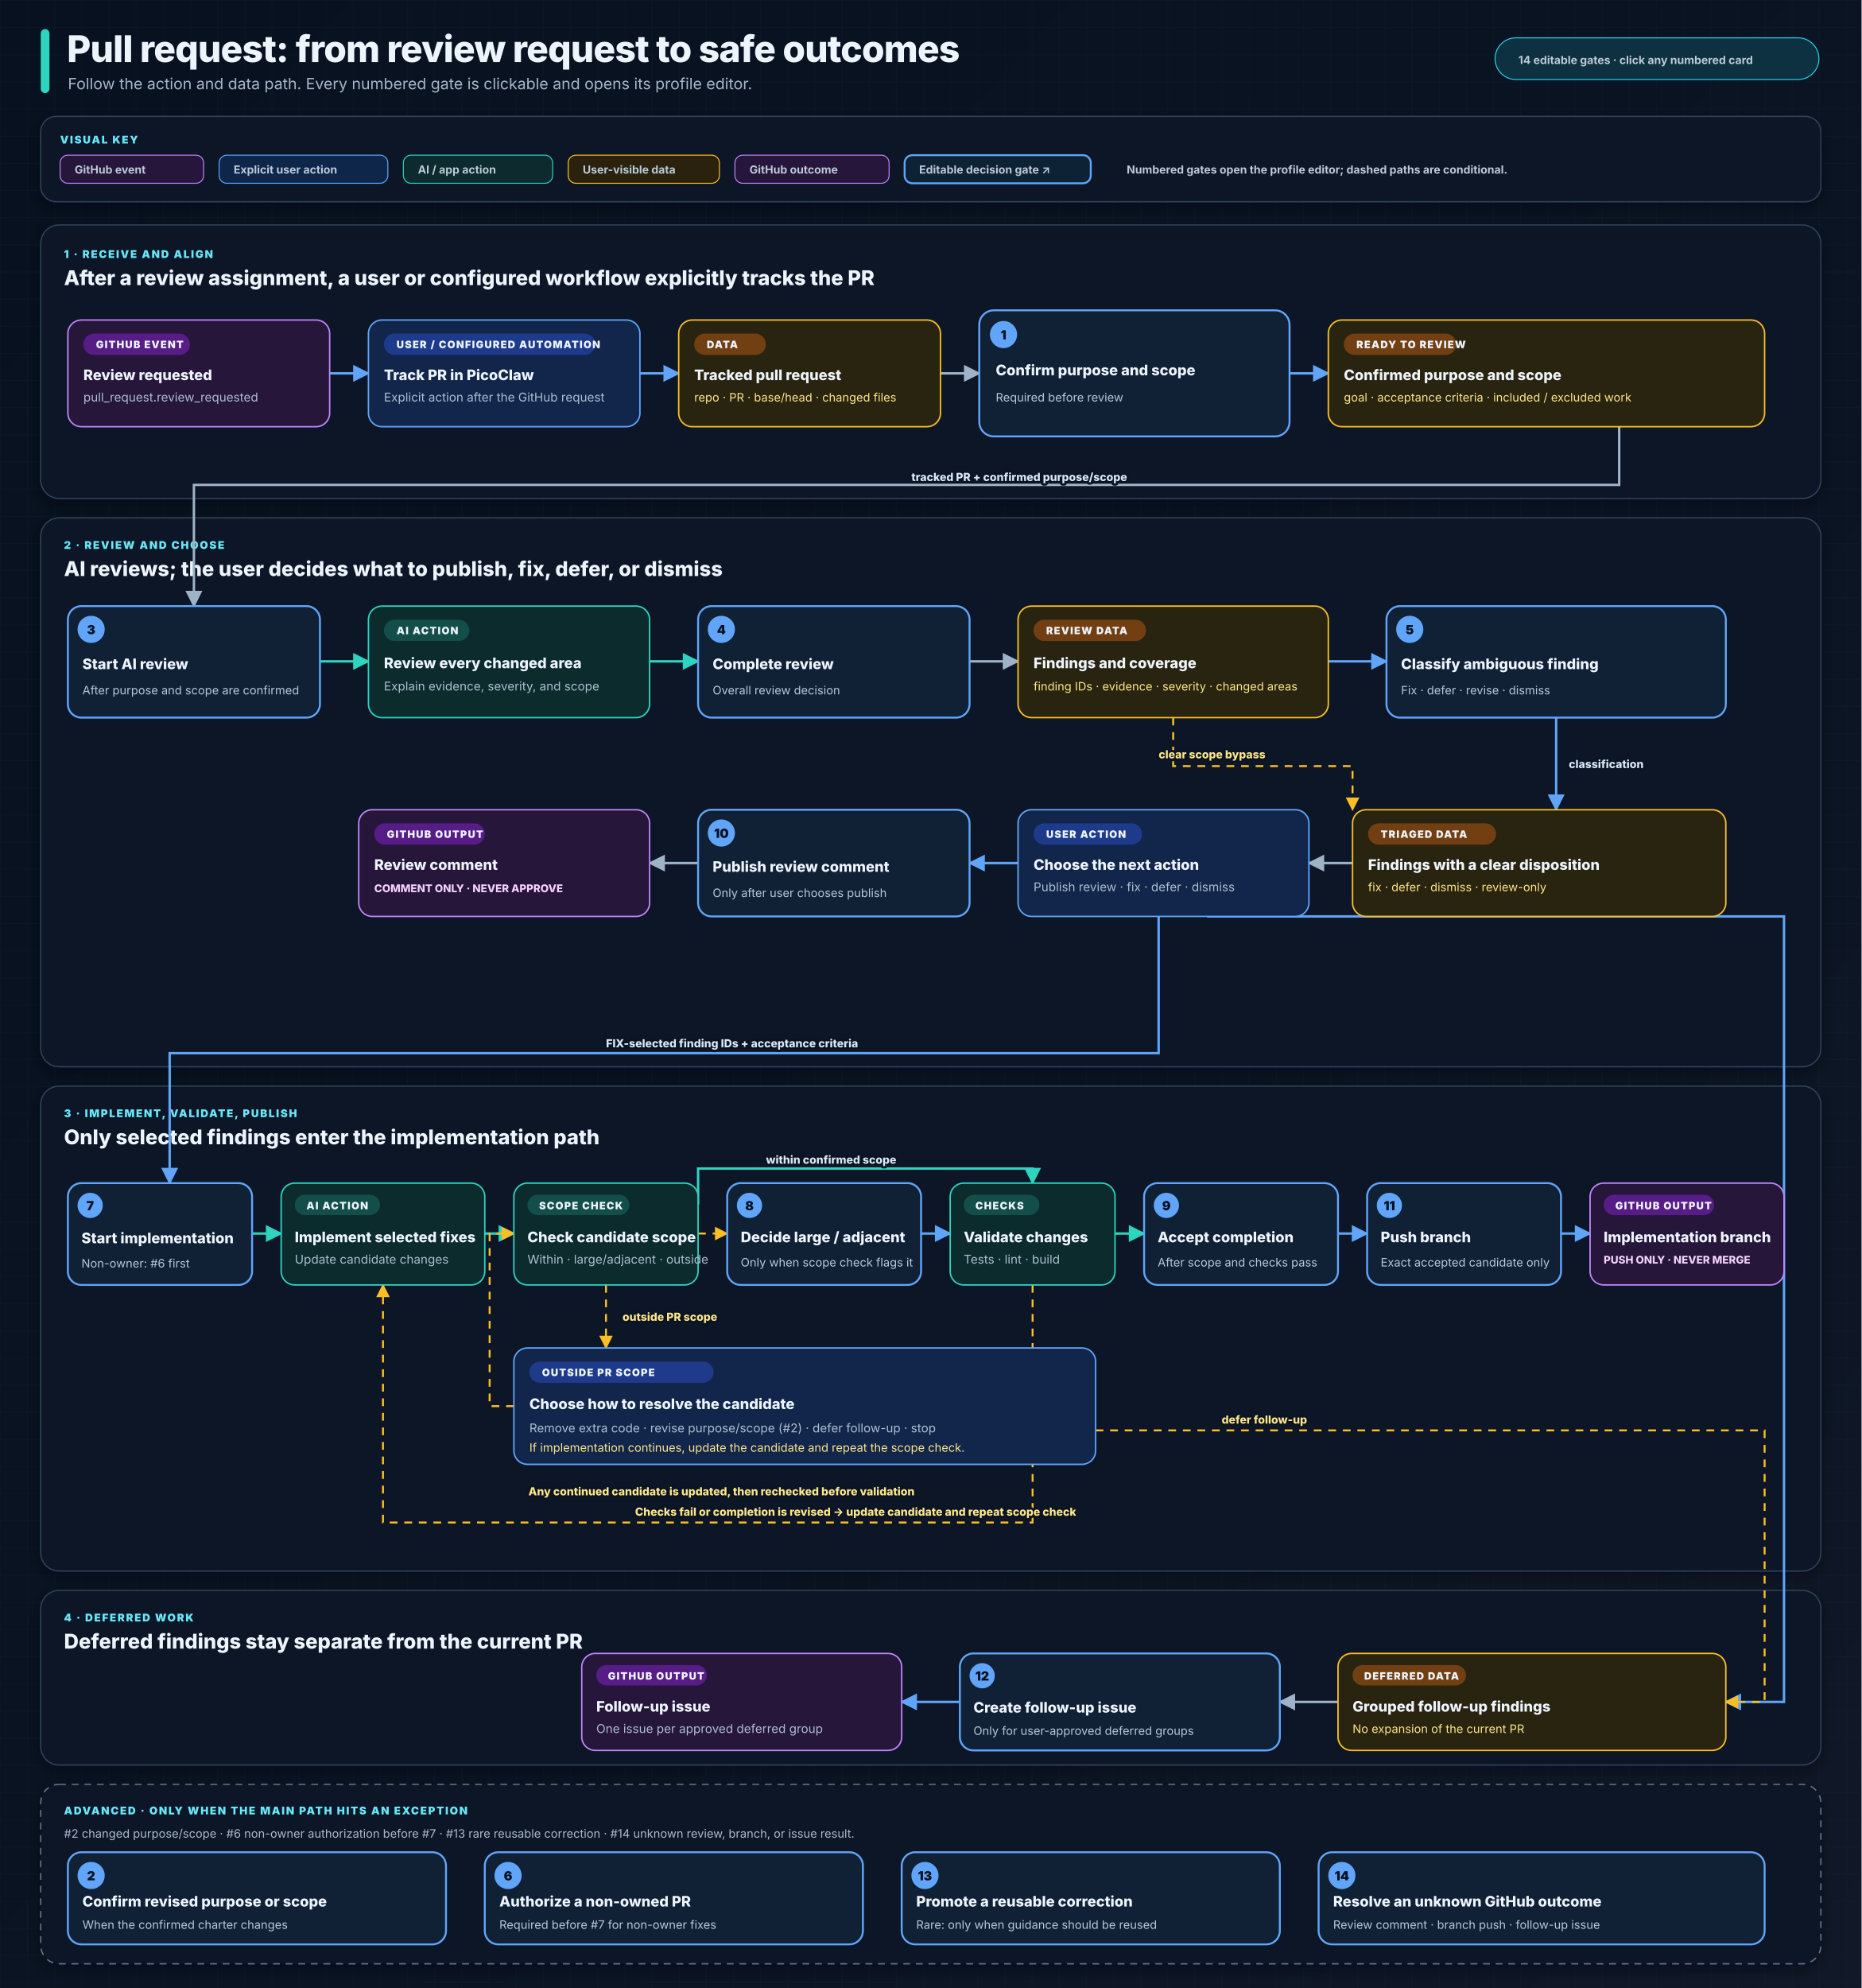
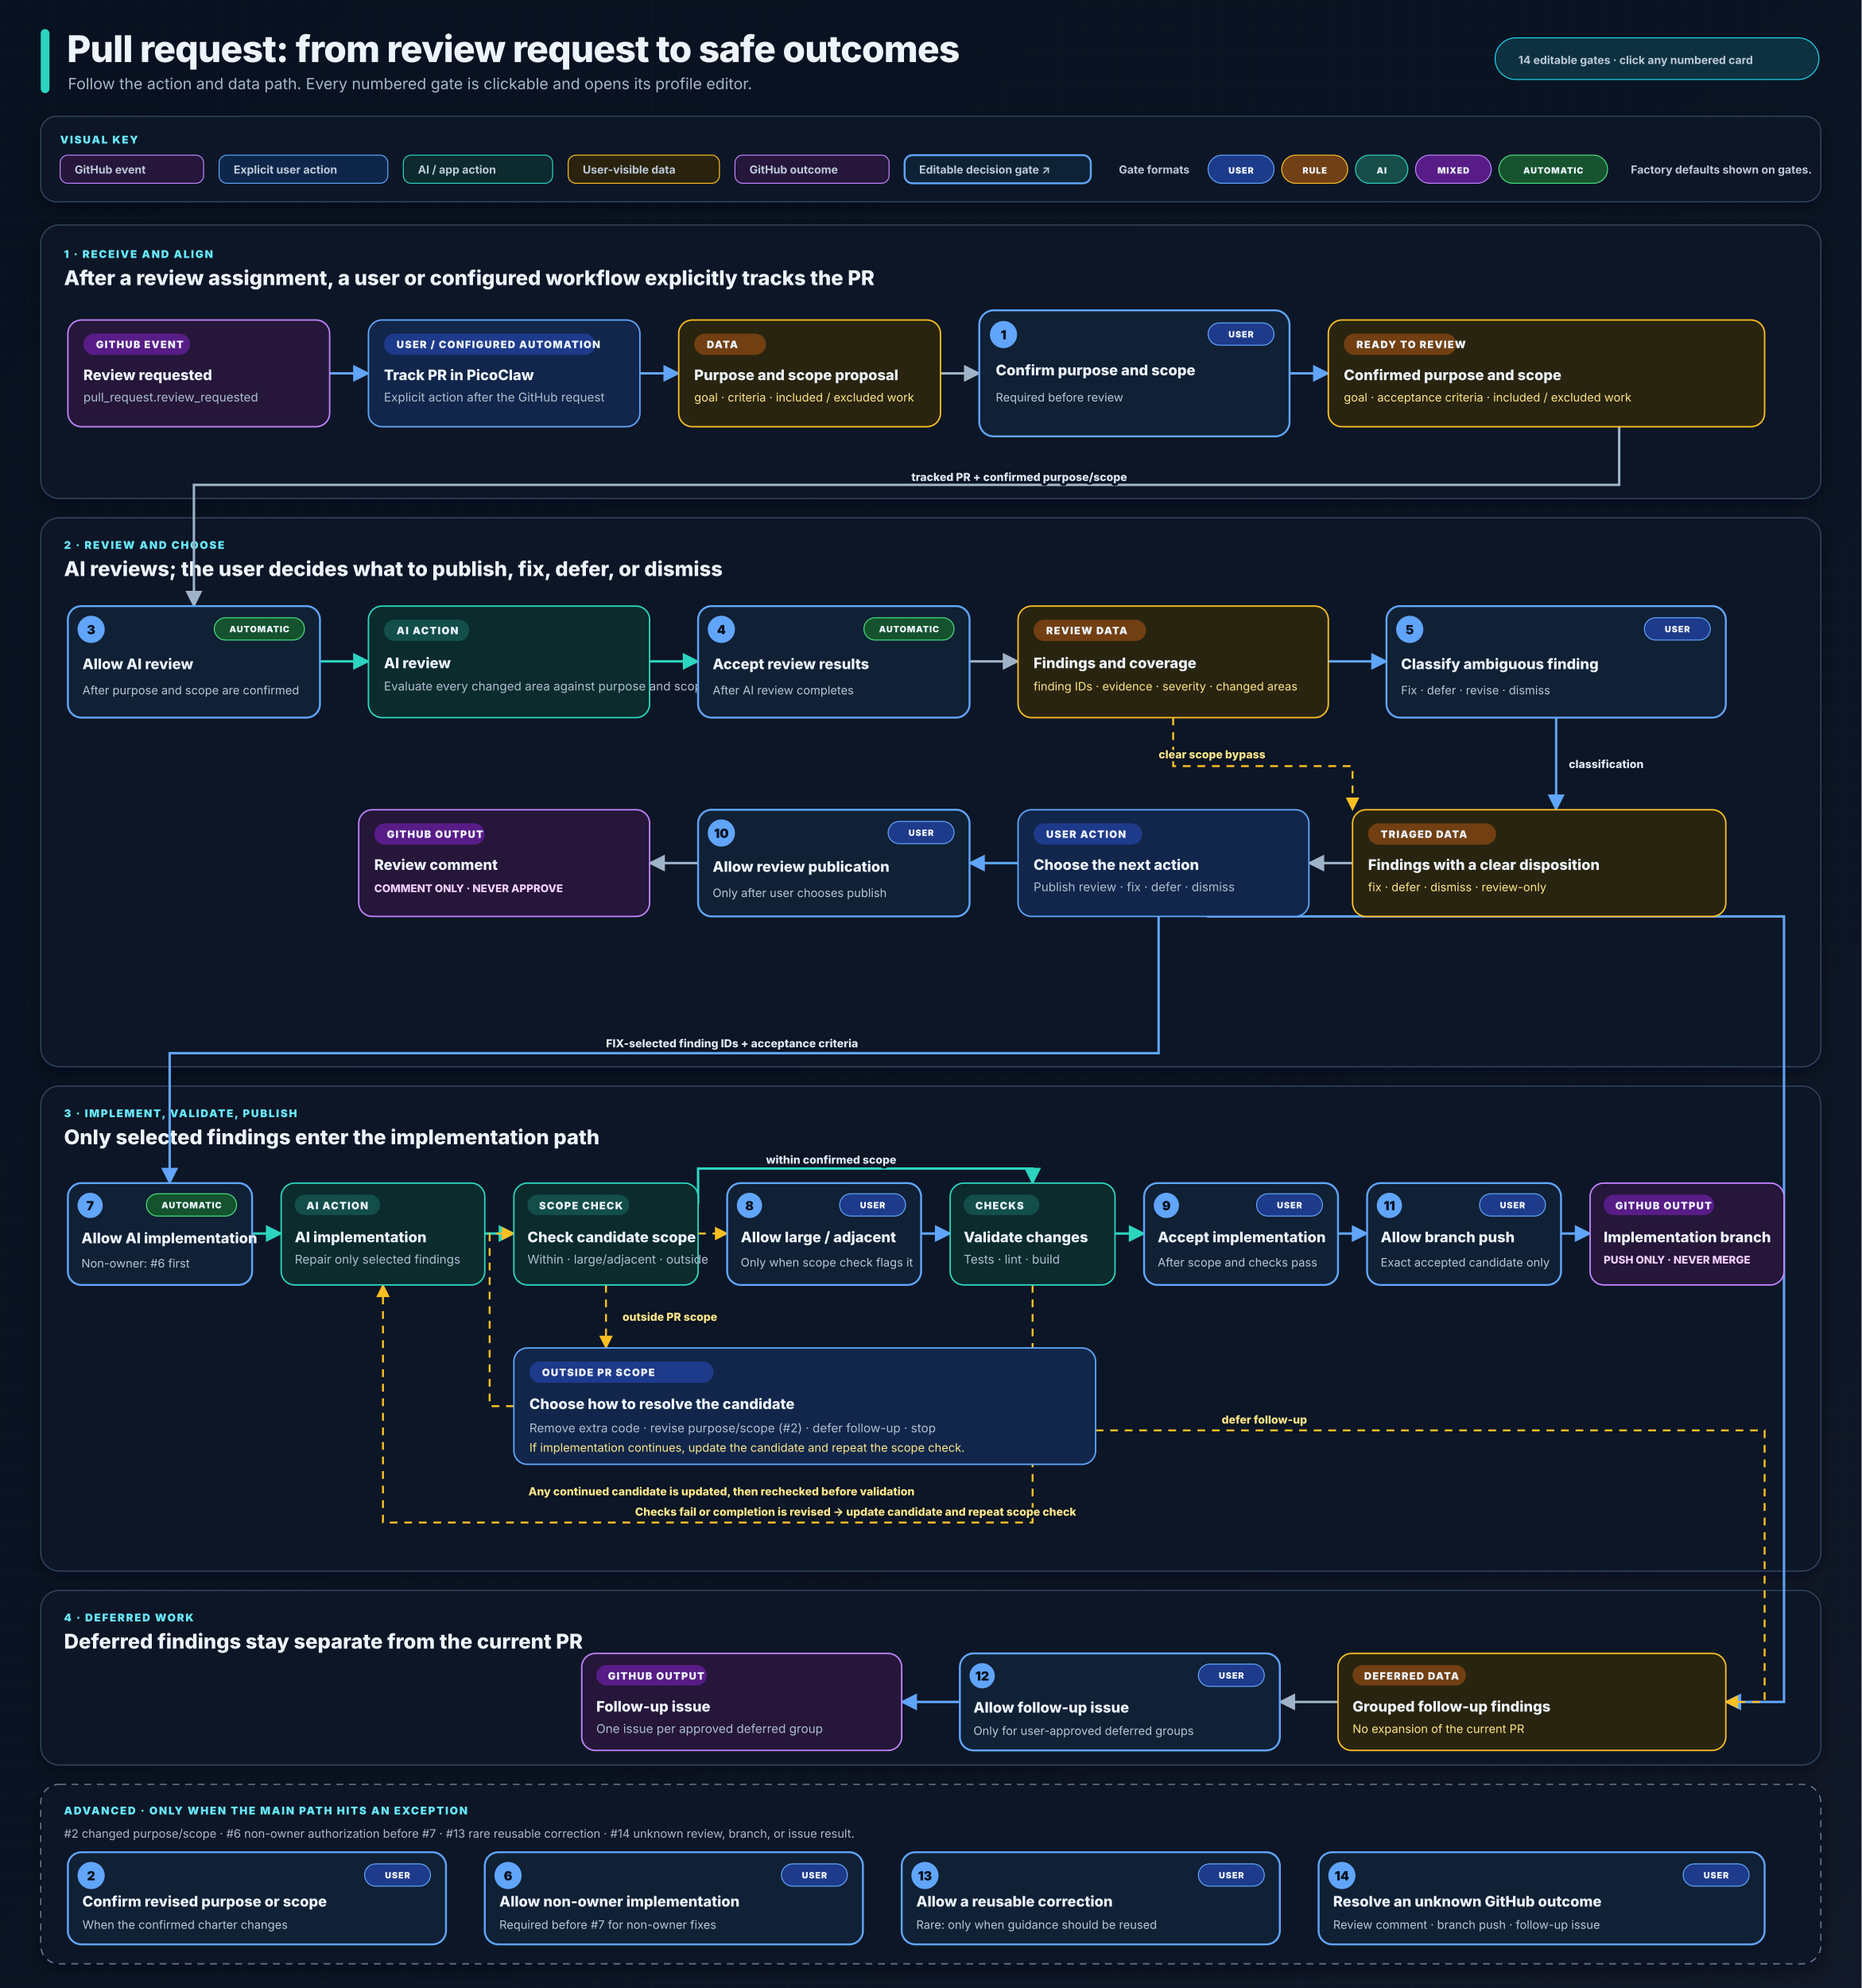
- <svg xmlns="http://www.w3.org/2000/svg" width="1920" height="2050" viewBox="0 0 1920 2050" role="img" aria-labelledby="title desc" data-gate-map-version="4" data-profile="default">
+ <svg xmlns="http://www.w3.org/2000/svg" width="1920" height="2050" viewBox="0 0 1920 2050" role="img" aria-labelledby="title desc" data-gate-map-version="5" data-profile="default">
  <defs>
    <linearGradient id="bg" x1="0" y1="0" x2="1" y2="1">
      <stop offset="0" stop-color="#07111f" />
      <stop offset="0.58" stop-color="#0a1423" />
      <stop offset="1" stop-color="#111827" />
    </linearGradient>
    <pattern id="grid" width="28" height="28" patternUnits="userSpaceOnUse">
      <path d="M28 0H0V28" fill="none" stroke="#334155" stroke-width="0.7" opacity="0.18" />
    </pattern>
    <filter id="shadow" x="-15%" y="-20%" width="130%" height="150%">
      <feDropShadow dx="0" dy="5" stdDeviation="7" flood-color="#020617" flood-opacity="0.45" />
    </filter>
    <filter id="focusGlow" x="-20%" y="-25%" width="140%" height="160%">
      <feDropShadow dx="0" dy="0" stdDeviation="7" flood-color="#22d3ee" flood-opacity="0.8" />
    </filter>
    <marker id="arrow" viewBox="0 0 10 10" refX="9" refY="5" markerWidth="7" markerHeight="7" orient="auto-start-reverse">
      <path d="M0 0L10 5L0 10Z" fill="#9fb3c8" />
    </marker>
    <marker id="arrowAgent" viewBox="0 0 10 10" refX="9" refY="5" markerWidth="7" markerHeight="7" orient="auto-start-reverse">
      <path d="M0 0L10 5L0 10Z" fill="#2dd4bf" />
    </marker>
    <marker id="arrowChoice" viewBox="0 0 10 10" refX="9" refY="5" markerWidth="7" markerHeight="7" orient="auto-start-reverse">
      <path d="M0 0L10 5L0 10Z" fill="#60a5fa" />
    </marker>
    <marker id="arrowConditional" viewBox="0 0 10 10" refX="9" refY="5" markerWidth="7" markerHeight="7" orient="auto-start-reverse">
      <path d="M0 0L10 5L0 10Z" fill="#fbbf24" />
    </marker>
    <style>
      text { font-family: Inter, ui-sans-serif, system-ui, -apple-system, BlinkMacSystemFont, "Segoe UI", sans-serif; fill: #edf4fc; }
      .page-title { font-size: 38px; font-weight: 800; letter-spacing: -0.7px; }
      .subtitle { font-size: 16px; fill: #a5b6ca; }
      .panel { fill: #0c1728; stroke: #30435a; stroke-width: 1.25; }
      .panel-kicker { font-size: 11px; font-weight: 900; letter-spacing: 1.4px; fill: #67e8f9; }
      .panel-title { font-size: 21px; font-weight: 800; }
      .panel-note { font-size: 12.5px; fill: #93a6bd; }
      .card { stroke-width: 1.5; }
      .event-card { fill: #25163a; stroke: #c084fc; }
      .user-card { fill: #11264a; stroke: #60a5fa; }
      .agent-card { fill: #0b2b2d; stroke: #2dd4bf; }
      .data-card { fill: #29240f; stroke: #fbbf24; }
      .output-card { fill: #25163a; stroke: #c084fc; }
      .card-kicker { font-size: 10.5px; font-weight: 900; letter-spacing: 1px; }
      .card-title { font-size: 15px; font-weight: 800; }
      .card-copy { font-size: 12.5px; fill: #adbed0; }
      .data-copy { font-size: 12px; fill: #fde68a; }
      .route { fill: none; stroke: #9fb3c8; stroke-width: 2.5; marker-end: url(#arrow); pointer-events: none; }
      .route-agent { fill: none; stroke: #2dd4bf; stroke-width: 2.5; marker-end: url(#arrowAgent); pointer-events: none; }
      .route-choice { fill: none; stroke: #60a5fa; stroke-width: 2.5; marker-end: url(#arrowChoice); pointer-events: none; }
      .route-conditional { fill: none; stroke: #fbbf24; stroke-width: 2; stroke-dasharray: 8 7; marker-end: url(#arrowConditional); pointer-events: none; }
      .payload { font-size: 11.5px; font-weight: 800; fill: #dbe8f5; paint-order: stroke; stroke: #0a1423; stroke-width: 5px; stroke-linejoin: round; }
      .payload-warn { fill: #fde68a; }
      .gate-card { fill: #102035; stroke: #60a5fa; stroke-width: 2; transition: fill 120ms ease, stroke 120ms ease, filter 120ms ease; }
      .gate-link { cursor: pointer; outline: none; }
      .gate-link:hover .gate-card,
      .gate-link:focus .gate-card,
      .gate-link:focus-visible .gate-card { fill: #15304a; stroke: #22d3ee; stroke-width: 3.2; filter: url(#focusGlow); }
      .gate-link:hover .edit-pill,
      .gate-link:focus .edit-pill,
      .gate-link:focus-visible .edit-pill { fill: #0e7490; }
      .gate-number { font-size: 13px; font-weight: 900; fill: #07111f; text-anchor: middle; }
      .gate-id { font-family: "SFMono-Regular", Consolas, "Liberation Mono", monospace; font-size: 12.5px; font-weight: 800; }
      .gate-id-compact { font-size: 11px; }
      .gate-copy { font-size: 12px; fill: #b8c7d8; }
      .pill { font-size: 9.5px; font-weight: 900; letter-spacing: 0.7px; }
+       .format-badge { stroke-width: 1; }
+       .format-user { fill: #1e3a8a; stroke: #60a5fa; }
+       .format-rule { fill: #713f12; stroke: #fbbf24; }
+       .format-ai { fill: #134e4a; stroke: #2dd4bf; }
+       .format-mixed { fill: #581c87; stroke: #c084fc; }
+       .format-automatic { fill: #14532d; stroke: #4ade80; }
+       .format-text { font-size: 9px; font-weight: 900; letter-spacing: 0.65px; text-anchor: middle; }
      .legend-label { font-size: 11.5px; font-weight: 750; fill: #bdcad9; }
      .advanced-panel { fill: #101827; stroke: #64748b; stroke-width: 1.3; stroke-dasharray: 7 6; }
      .advanced-note { font-size: 12px; fill: #aab9ca; }
      .safety { font-size: 11px; font-weight: 800; fill: #f5d0fe; }
    </style>
  </defs>
  <rect width="1920" height="2050" fill="url(#bg)" />
  <rect width="1920" height="2050" fill="url(#grid)" />
  <g transform="translate(42 30)">
    <rect width="9" height="66" rx="4.5" fill="#2dd4bf" />
    <text x="27" y="34" class="page-title">Pull request: from review request to safe outcomes</text>
    <text x="28" y="62" class="subtitle">Follow the action and data path. Every numbered gate is clickable and opens its profile editor.</text>
    <g transform="translate(1500 9)">
      <rect width="334" height="43" rx="21.5" fill="#0d3140" stroke="#22d3ee" />
      <text x="24" y="27" class="legend-label" fill="#cffafe">14 editable gates · click any numbered card</text>
    </g>
  </g>
  <g id="legend" transform="translate(42 120)" filter="url(#shadow)">
    <rect width="1836" height="88" rx="16" class="panel" />
    <text x="20" y="28" class="panel-kicker">VISUAL KEY</text>
    <g transform="translate(20 40)">
      <rect width="148" height="29" rx="8" class="event-card" />
      <text x="15" y="19" class="legend-label">GitHub event</text>
      <rect x="164" width="174" height="29" rx="8" class="user-card" />
      <text x="179" y="19" class="legend-label">Explicit user action</text>
      <rect x="354" width="154" height="29" rx="8" class="agent-card" />
      <text x="369" y="19" class="legend-label">AI / app action</text>
      <rect x="524" width="156" height="29" rx="8" class="data-card" />
      <text x="539" y="19" class="legend-label">User-visible data</text>
      <rect x="696" width="159" height="29" rx="8" class="output-card" />
      <text x="711" y="19" class="legend-label">GitHub outcome</text>
      <rect x="871" width="192" height="29" rx="8" class="gate-card" />
      <text x="886" y="19" class="legend-label">Editable decision gate ↗</text>
-       <text x="1100" y="19" class="legend-label">Numbered gates open the profile editor; dashed paths are conditional.</text>
+       <text x="1092" y="19" class="legend-label">Gate formats</text>
+       <rect x="1184" width="68" height="29" rx="14.5" class="format-badge format-user" />
+       <text x="1218" y="19" class="format-text" fill="#dbeafe">USER</text>
+       <rect x="1260" width="68" height="29" rx="14.5" class="format-badge format-rule" />
+       <text x="1294" y="19" class="format-text" fill="#fef3c7">RULE</text>
+       <rect x="1336" width="54" height="29" rx="14.5" class="format-badge format-ai" />
+       <text x="1363" y="19" class="format-text" fill="#ccfbf1">AI</text>
+       <rect x="1398" width="78" height="29" rx="14.5" class="format-badge format-mixed" />
+       <text x="1437" y="19" class="format-text" fill="#f3e8ff">MIXED</text>
+       <rect x="1484" width="112" height="29" rx="14.5" class="format-badge format-automatic" />
+       <text x="1540" y="19" class="format-text" fill="#dcfce7">AUTOMATIC</text>
+       <text x="1620" y="19" class="legend-label">Factory defaults shown on gates.</text>
    </g>
  </g>
  <g filter="url(#shadow)">
    <rect x="42" y="232" width="1836" height="282" rx="19" class="panel" />
    <rect x="42" y="534" width="1836" height="566" rx="19" class="panel" />
    <rect x="42" y="1120" width="1836" height="500" rx="19" class="panel" />
    <rect x="42" y="1640" width="1836" height="180" rx="19" class="panel" />
    <rect x="42" y="1840" width="1836" height="185" rx="19" class="advanced-panel" />
  </g>
  <text x="66" y="266" class="panel-kicker">1 · RECEIVE AND ALIGN</text>
  <text x="66" y="294" class="panel-title">After a review assignment, a user or configured workflow explicitly tracks the PR</text>
  <text x="66" y="566" class="panel-kicker">2 · REVIEW AND CHOOSE</text>
  <text x="66" y="594" class="panel-title">AI reviews; the user decides what to publish, fix, defer, or dismiss</text>
  <text x="66" y="1152" class="panel-kicker">3 · IMPLEMENT, VALIDATE, PUBLISH</text>
  <text x="66" y="1180" class="panel-title">Only selected findings enter the implementation path</text>
  <text x="66" y="1672" class="panel-kicker">4 · DEFERRED WORK</text>
  <text x="66" y="1700" class="panel-title">Deferred findings stay separate from the current PR</text>
  <text x="66" y="1871" class="panel-kicker">ADVANCED · ONLY WHEN THE MAIN PATH HITS AN EXCEPTION</text>
  <text x="66" y="1895" class="advanced-note">#2 changed purpose/scope · #6 non-owner authorization before #7 · #13 rare reusable correction · #14 unknown review, branch, or issue result.</text>
  <g id="routes" aria-hidden="true">
    <path d="M340 385H380" class="route-choice" />
    <path d="M660 385H700" class="route-choice" />
    <path d="M970 385H1010" class="route" />
    <path d="M1330 385H1370" class="route-choice" />
    <path d="M1670 440V500H200V625" class="route" />
    <text x="940" y="496" class="payload">tracked PR + confirmed purpose/scope</text>
    <path d="M330 682H380" class="route-agent" />
    <path d="M670 682H720" class="route-agent" />
    <path d="M1000 682H1050" class="route" />
    <path d="M1370 682H1430" class="route-choice" />
    <path d="M1605 740V835" class="route-choice" />
    <text x="1618" y="792" class="payload">classification</text>
    <path d="M1210 740V790H1395V835" class="route-conditional" />
    <text x="1195" y="782" class="payload payload-warn">clear scope bypass</text>
    <path d="M1395 890H1350" class="route" />
    <path d="M1050 890H1000" class="route-choice" />
    <path d="M720 890H670" class="route" />
    <path d="M1195 945V1086H175V1220" class="route-choice" />
    <text x="625" y="1080" class="payload">FIX-selected finding IDs + acceptance criteria</text>
    <path d="M260 1272H290" class="route-agent" />
    <path d="M500 1272H530" class="route-agent" />
    <path d="M720 1272H750" class="route-conditional" />
    <path d="M950 1272H980" class="route-choice" />
    <path d="M720 1242V1205H1065V1220" class="route-agent" />
    <text x="790" y="1200" class="payload">within confirmed scope</text>
    <path d="M625 1325V1390" class="route-conditional" />
    <text x="642" y="1362" class="payload payload-warn">outside PR scope</text>
    <path d="M530 1450H505V1272H530" class="route-conditional" />
    <text x="545" y="1542" class="payload payload-warn">Any continued candidate is updated, then rechecked before validation</text>
    <path d="M1150 1272H1180" class="route-agent" />
    <path d="M1380 1272H1410" class="route-choice" />
    <path d="M1610 1272H1640" class="route-choice" />
    <path d="M1065 1325V1570H395V1325" class="route-conditional" />
    <text x="655" y="1563" class="payload payload-warn">Checks fail or completion is revised → update candidate and repeat scope check</text>
    <path d="M1245 945H1840V1755H1780" class="route-choice" />
    <text x="1530" y="1742" class="payload">DEFER-selected finding groups</text>
    <path d="M1130 1475H1820V1755H1780" class="route-conditional" />
    <text x="1260" y="1468" class="payload payload-warn">defer follow-up</text>
    <path d="M1380 1755H1320" class="route" />
    <path d="M990 1755H930" class="route-choice" />
  </g>
  <g id="visible-actions">
    <g transform="translate(70 330)">
      <rect width="270" height="110" rx="14" class="card event-card" />
      <rect x="16" y="14" width="110" height="22" rx="11" fill="#581c87" />
      <text x="29" y="29" class="card-kicker" fill="#f3e8ff">GITHUB EVENT</text>
      <text x="16" y="62" class="card-title">Review requested</text>
      <text x="16" y="84" class="card-copy">pull_request.review_requested</text>
    </g>
    <g transform="translate(380 330)">
      <rect width="280" height="110" rx="14" class="card user-card" />
      <rect x="16" y="14" width="218" height="22" rx="11" fill="#1e3a8a" />
      <text x="29" y="29" class="card-kicker" fill="#dbeafe">USER / CONFIGURED AUTOMATION</text>
      <text x="16" y="62" class="card-title">Track PR in PicoClaw</text>
      <text x="16" y="84" class="card-copy">Explicit action after the GitHub request</text>
    </g>
    <g transform="translate(700 330)">
      <rect width="270" height="110" rx="14" class="card data-card" />
      <rect x="16" y="14" width="74" height="22" rx="11" fill="#713f12" />
      <text x="29" y="29" class="card-kicker" fill="#fef3c7">DATA</text>
-       <text x="16" y="62" class="card-title">Tracked pull request</text>
-       <text x="16" y="84" class="data-copy">repo · PR · base/head · changed files</text>
+       <text x="16" y="62" class="card-title">Purpose and scope proposal</text>
+       <text x="16" y="84" class="data-copy">goal · criteria · included / excluded work</text>
    </g>
    <g transform="translate(1370 330)">
      <rect width="450" height="110" rx="14" class="card data-card" />
      <rect x="16" y="14" width="116" height="22" rx="11" fill="#713f12" />
      <text x="29" y="29" class="card-kicker" fill="#fef3c7">READY TO REVIEW</text>
      <text x="16" y="62" class="card-title">Confirmed purpose and scope</text>
      <text x="16" y="84" class="data-copy">goal · acceptance criteria · included / excluded work</text>
    </g>
    <g transform="translate(380 625)">
      <rect width="290" height="115" rx="14" class="card agent-card" />
      <rect x="16" y="14" width="88" height="22" rx="11" fill="#134e4a" />
      <text x="29" y="29" class="card-kicker" fill="#ccfbf1">AI ACTION</text>
-       <text x="16" y="64" class="card-title">Review every changed area</text>
-       <text x="16" y="87" class="card-copy">Explain evidence, severity, and scope</text>
+       <text x="16" y="64" class="card-title">AI review</text>
+       <text x="16" y="87" class="card-copy">Evaluate every changed area against purpose and scope</text>
    </g>
    <g transform="translate(1050 625)">
      <rect width="320" height="115" rx="14" class="card data-card" />
      <rect x="16" y="14" width="116" height="22" rx="11" fill="#713f12" />
      <text x="29" y="29" class="card-kicker" fill="#fef3c7">REVIEW DATA</text>
      <text x="16" y="64" class="card-title">Findings and coverage</text>
      <text x="16" y="87" class="data-copy">finding IDs · evidence · severity · changed areas</text>
    </g>
    <g transform="translate(1395 835)">
      <rect width="385" height="110" rx="14" class="card data-card" />
      <rect x="16" y="14" width="132" height="22" rx="11" fill="#713f12" />
      <text x="29" y="29" class="card-kicker" fill="#fef3c7">TRIAGED DATA</text>
      <text x="16" y="62" class="card-title">Findings with a clear disposition</text>
      <text x="16" y="84" class="data-copy">fix · defer · dismiss · review-only</text>
    </g>
    <g transform="translate(1050 835)">
      <rect width="300" height="110" rx="14" class="card user-card" />
      <rect x="16" y="14" width="112" height="22" rx="11" fill="#1e3a8a" />
      <text x="29" y="29" class="card-kicker" fill="#dbeafe">USER ACTION</text>
      <text x="16" y="62" class="card-title">Choose the next action</text>
      <text x="16" y="84" class="card-copy">Publish review · fix · defer · dismiss</text>
    </g>
    <g transform="translate(370 835)">
      <rect width="300" height="110" rx="14" class="card output-card" />
      <rect x="16" y="14" width="114" height="22" rx="11" fill="#581c87" />
      <text x="29" y="29" class="card-kicker" fill="#f3e8ff">GITHUB OUTPUT</text>
      <text x="16" y="62" class="card-title">Review comment</text>
      <text x="16" y="85" class="safety">COMMENT ONLY · NEVER APPROVE</text>
    </g>
    <g transform="translate(290 1220)">
      <rect width="210" height="105" rx="14" class="card agent-card" />
      <rect x="14" y="12" width="88" height="21" rx="10.5" fill="#134e4a" />
      <text x="26" y="27" class="card-kicker" fill="#ccfbf1">AI ACTION</text>
-       <text x="14" y="61" class="card-title">Implement selected fixes</text>
-       <text x="14" y="83" class="card-copy">Update candidate changes</text>
+       <text x="14" y="61" class="card-title">AI implementation</text>
+       <text x="14" y="83" class="card-copy">Repair only selected findings</text>
    </g>
    <g transform="translate(530 1220)">
      <rect width="190" height="105" rx="14" class="card agent-card" />
      <rect x="14" y="12" width="105" height="21" rx="10.5" fill="#134e4a" />
      <text x="26" y="27" class="card-kicker" fill="#ccfbf1">SCOPE CHECK</text>
      <text x="14" y="61" class="card-title">Check candidate scope</text>
      <text x="14" y="83" class="card-copy">Within · large/adjacent · outside</text>
    </g>
    <g transform="translate(980 1220)">
      <rect width="170" height="105" rx="14" class="card agent-card" />
      <rect x="14" y="12" width="78" height="21" rx="10.5" fill="#134e4a" />
      <text x="26" y="27" class="card-kicker" fill="#ccfbf1">CHECKS</text>
      <text x="14" y="61" class="card-title">Validate changes</text>
      <text x="14" y="83" class="card-copy">Tests · lint · build</text>
    </g>
    <g transform="translate(1640 1220)">
      <rect width="200" height="105" rx="14" class="card output-card" />
      <rect x="14" y="12" width="114" height="21" rx="10.5" fill="#581c87" />
      <text x="26" y="27" class="card-kicker" fill="#f3e8ff">GITHUB OUTPUT</text>
      <text x="14" y="61" class="card-title">Implementation branch</text>
      <text x="14" y="83" class="safety">PUSH ONLY · NEVER MERGE</text>
    </g>
    <g transform="translate(530 1390)">
      <rect width="600" height="120" rx="14" class="card user-card" />
      <rect x="16" y="14" width="190" height="22" rx="11" fill="#1e3a8a" />
      <text x="29" y="29" class="card-kicker" fill="#dbeafe">OUTSIDE PR SCOPE</text>
      <text x="16" y="63" class="card-title">Choose how to resolve the candidate</text>
      <text x="16" y="87" class="card-copy">Remove extra code · revise purpose/scope (#2) · defer follow-up · stop</text>
      <text x="16" y="107" class="data-copy">If implementation continues, update the candidate and repeat the scope check.</text>
    </g>
    <g transform="translate(1380 1705)">
      <rect width="400" height="100" rx="14" class="card data-card" />
      <rect x="15" y="12" width="117" height="21" rx="10.5" fill="#713f12" />
      <text x="27" y="27" class="card-kicker" fill="#fef3c7">DEFERRED DATA</text>
      <text x="15" y="60" class="card-title">Grouped follow-up findings</text>
      <text x="15" y="82" class="data-copy">No expansion of the current PR</text>
    </g>
    <g transform="translate(600 1705)">
      <rect width="330" height="100" rx="14" class="card output-card" />
      <rect x="15" y="12" width="114" height="21" rx="10.5" fill="#581c87" />
      <text x="27" y="27" class="card-kicker" fill="#f3e8ff">GITHUB OUTPUT</text>
      <text x="15" y="60" class="card-title">Follow-up issue</text>
      <text x="15" y="82" class="card-copy">One issue per approved deferred group</text>
    </g>
  </g>
-   <a class="gate-link human" href="/pull-requests?view=gate-profiles&amp;gate=pr.charter.confirm" target="_top" aria-label="Edit gate 1, Confirm PR charter" data-gate-id="pr.charter.confirm" data-purpose="authorization" data-default-stage="human" data-edit-href="/pull-requests?view=gate-profiles&amp;gate=pr.charter.confirm">
+   <a class="gate-link human" href="/pull-requests?view=gate-profiles&amp;gate=pr.charter.confirm" target="_top" aria-label="Edit gate 1, Confirm purpose and scope" data-gate-id="pr.charter.confirm" data-purpose="authorization" data-default-stage="human" data-gate-format="user" data-edit-href="/pull-requests?view=gate-profiles&amp;gate=pr.charter.confirm">
    <g transform="translate(1010 320)">
      <rect class="gate-card" width="320" height="130" rx="15" />
      <circle cx="25" cy="25" r="14" fill="#60a5fa" />
      <text x="25" y="30" class="gate-number">1</text>
+       <rect x="236" y="13" width="68" height="23" rx="11.5" class="format-badge format-user" />
+       <text x="270" y="28" class="format-text" fill="#dbeafe">USER</text>
      <text x="17" y="67" class="card-title">Confirm purpose and scope</text>
      <text x="17" y="94" class="gate-copy">Required before review</text>
    </g>
  </a>
-   <a class="gate-link human" href="/pull-requests?view=gate-profiles&amp;gate=pr.charter.reconfirm" target="_top" aria-label="Edit gate 2, Confirm revised PR charter" data-gate-id="pr.charter.reconfirm" data-purpose="authorization" data-default-stage="human" data-edit-href="/pull-requests?view=gate-profiles&amp;gate=pr.charter.reconfirm">
+   <a class="gate-link human" href="/pull-requests?view=gate-profiles&amp;gate=pr.charter.reconfirm" target="_top" aria-label="Edit gate 2, Confirm revised purpose or scope" data-gate-id="pr.charter.reconfirm" data-purpose="authorization" data-default-stage="human" data-gate-format="user" data-edit-href="/pull-requests?view=gate-profiles&amp;gate=pr.charter.reconfirm">
    <g transform="translate(70 1910)">
      <rect class="gate-card" width="390" height="95" rx="14" />
      <circle cx="24" cy="24" r="14" fill="#60a5fa" />
      <text x="24" y="29" class="gate-number">2</text>
+       <rect x="306" y="12" width="68" height="23" rx="11.5" class="format-badge format-user" />
+       <text x="340" y="27" class="format-text" fill="#dbeafe">USER</text>
      <text x="15" y="56" class="card-title">Confirm revised purpose or scope</text>
      <text x="15" y="79" class="gate-copy">When the confirmed charter changes</text>
    </g>
  </a>
-   <a class="gate-link zero" href="/pull-requests?view=gate-profiles&amp;gate=pr.review.start" target="_top" aria-label="Edit gate 3, Start review" data-gate-id="pr.review.start" data-purpose="authorization" data-default-stage="zero" data-edit-href="/pull-requests?view=gate-profiles&amp;gate=pr.review.start">
+   <a class="gate-link zero" href="/pull-requests?view=gate-profiles&amp;gate=pr.review.start" target="_top" aria-label="Edit gate 3, Allow AI review" data-gate-id="pr.review.start" data-purpose="authorization" data-default-stage="zero" data-gate-format="automatic" data-edit-href="/pull-requests?view=gate-profiles&amp;gate=pr.review.start">
    <g transform="translate(70 625)">
      <rect class="gate-card" width="260" height="115" rx="14" />
      <circle cx="24" cy="24" r="14" fill="#60a5fa" />
      <text x="24" y="29" class="gate-number">3</text>
-       <text x="15" y="65" class="card-title">Start AI review</text>
+       <rect x="151" y="12" width="93" height="23" rx="11.5" class="format-badge format-automatic" />
+       <text x="197.5" y="27" class="format-text" fill="#dcfce7">AUTOMATIC</text>
+       <text x="15" y="65" class="card-title">Allow AI review</text>
      <text x="15" y="91" class="gate-copy">After purpose and scope are confirmed</text>
    </g>
  </a>
-   <a class="gate-link zero" href="/pull-requests?view=gate-profiles&amp;gate=pr.review.complete" target="_top" aria-label="Edit gate 4, Complete review" data-gate-id="pr.review.complete" data-purpose="authorization" data-default-stage="zero" data-edit-href="/pull-requests?view=gate-profiles&amp;gate=pr.review.complete">
+   <a class="gate-link zero" href="/pull-requests?view=gate-profiles&amp;gate=pr.review.complete" target="_top" aria-label="Edit gate 4, Accept review results" data-gate-id="pr.review.complete" data-purpose="authorization" data-default-stage="zero" data-gate-format="automatic" data-edit-href="/pull-requests?view=gate-profiles&amp;gate=pr.review.complete">
    <g transform="translate(720 625)">
      <rect class="gate-card" width="280" height="115" rx="14" />
      <circle cx="24" cy="24" r="14" fill="#60a5fa" />
      <text x="24" y="29" class="gate-number">4</text>
-       <text x="15" y="65" class="card-title">Complete review</text>
-       <text x="15" y="91" class="gate-copy">Overall review decision</text>
-     </g>
-   </a>
-   <a class="gate-link human" href="/pull-requests?view=gate-profiles&amp;gate=pr.finding.classify" target="_top" aria-label="Edit gate 5, Classify ambiguous finding" data-gate-id="pr.finding.classify" data-purpose="classification" data-default-stage="human" data-edit-href="/pull-requests?view=gate-profiles&amp;gate=pr.finding.classify">
+       <rect x="171" y="12" width="93" height="23" rx="11.5" class="format-badge format-automatic" />
+       <text x="217.5" y="27" class="format-text" fill="#dcfce7">AUTOMATIC</text>
+       <text x="15" y="65" class="card-title">Accept review results</text>
+       <text x="15" y="91" class="gate-copy">After AI review completes</text>
+     </g>
+   </a>
+   <a class="gate-link human" href="/pull-requests?view=gate-profiles&amp;gate=pr.finding.classify" target="_top" aria-label="Edit gate 5, Classify ambiguous finding" data-gate-id="pr.finding.classify" data-purpose="classification" data-default-stage="human" data-gate-format="user" data-edit-href="/pull-requests?view=gate-profiles&amp;gate=pr.finding.classify">
    <g transform="translate(1430 625)">
      <rect class="gate-card" width="350" height="115" rx="14" />
      <circle cx="24" cy="24" r="14" fill="#60a5fa" />
      <text x="24" y="29" class="gate-number">5</text>
+       <rect x="266" y="12" width="68" height="23" rx="11.5" class="format-badge format-user" />
+       <text x="300" y="27" class="format-text" fill="#dbeafe">USER</text>
      <text x="15" y="65" class="card-title">Classify ambiguous finding</text>
      <text x="15" y="91" class="gate-copy">Fix · defer · revise · dismiss</text>
    </g>
  </a>
-   <a class="gate-link human" href="/pull-requests?view=gate-profiles&amp;gate=pr.implementation.eligibility" target="_top" aria-label="Edit gate 6, Authorize non-owned PR implementation" data-gate-id="pr.implementation.eligibility" data-purpose="authorization" data-default-stage="human" data-edit-href="/pull-requests?view=gate-profiles&amp;gate=pr.implementation.eligibility">
+   <a class="gate-link human" href="/pull-requests?view=gate-profiles&amp;gate=pr.implementation.eligibility" target="_top" aria-label="Edit gate 6, Allow non-owner implementation" data-gate-id="pr.implementation.eligibility" data-purpose="authorization" data-default-stage="human" data-gate-format="user" data-edit-href="/pull-requests?view=gate-profiles&amp;gate=pr.implementation.eligibility">
    <g transform="translate(500 1910)">
      <rect class="gate-card" width="390" height="95" rx="14" />
      <circle cx="24" cy="24" r="14" fill="#60a5fa" />
      <text x="24" y="29" class="gate-number">6</text>
-       <text x="15" y="56" class="card-title">Authorize a non-owned PR</text>
+       <rect x="306" y="12" width="68" height="23" rx="11.5" class="format-badge format-user" />
+       <text x="340" y="27" class="format-text" fill="#dbeafe">USER</text>
+       <text x="15" y="56" class="card-title">Allow non-owner implementation</text>
      <text x="15" y="79" class="gate-copy">Required before #7 for non-owner fixes</text>
    </g>
  </a>
-   <a class="gate-link zero" href="/pull-requests?view=gate-profiles&amp;gate=pr.implementation.start" target="_top" aria-label="Edit gate 7, Start implementation" data-gate-id="pr.implementation.start" data-purpose="authorization" data-default-stage="zero" data-edit-href="/pull-requests?view=gate-profiles&amp;gate=pr.implementation.start">
+   <a class="gate-link zero" href="/pull-requests?view=gate-profiles&amp;gate=pr.implementation.start" target="_top" aria-label="Edit gate 7, Allow AI implementation" data-gate-id="pr.implementation.start" data-purpose="authorization" data-default-stage="zero" data-gate-format="automatic" data-edit-href="/pull-requests?view=gate-profiles&amp;gate=pr.implementation.start">
    <g transform="translate(70 1220)">
      <rect class="gate-card" width="190" height="105" rx="14" />
      <circle cx="23" cy="23" r="13" fill="#60a5fa" />
      <text x="23" y="28" class="gate-number">7</text>
-       <text x="14" y="62" class="card-title">Start implementation</text>
+       <rect x="81" y="11" width="93" height="23" rx="11.5" class="format-badge format-automatic" />
+       <text x="127.5" y="26" class="format-text" fill="#dcfce7">AUTOMATIC</text>
+       <text x="14" y="62" class="card-title">Allow AI implementation</text>
      <text x="14" y="87" class="gate-copy">Non-owner: #6 first</text>
    </g>
  </a>
-   <a class="gate-link human" href="/pull-requests?view=gate-profiles&amp;gate=pr.implementation.scope" target="_top" aria-label="Edit gate 8, Decide large exact or necessary-adjacent implementation" data-gate-id="pr.implementation.scope" data-purpose="authorization" data-default-stage="human" data-edit-href="/pull-requests?view=gate-profiles&amp;gate=pr.implementation.scope">
+   <a class="gate-link human" href="/pull-requests?view=gate-profiles&amp;gate=pr.implementation.scope" target="_top" aria-label="Edit gate 8, Allow large / adjacent" data-gate-id="pr.implementation.scope" data-purpose="authorization" data-default-stage="human" data-gate-format="user" data-edit-href="/pull-requests?view=gate-profiles&amp;gate=pr.implementation.scope">
    <g transform="translate(750 1220)">
      <rect class="gate-card" width="200" height="105" rx="14" />
      <circle cx="23" cy="23" r="13" fill="#60a5fa" />
      <text x="23" y="28" class="gate-number">8</text>
-       <text x="14" y="61" class="card-title">Decide large / adjacent</text>
+       <rect x="116" y="11" width="68" height="23" rx="11.5" class="format-badge format-user" />
+       <text x="150" y="26" class="format-text" fill="#dbeafe">USER</text>
+       <text x="14" y="61" class="card-title">Allow large / adjacent</text>
      <text x="14" y="86" class="gate-copy">Only when scope check flags it</text>
    </g>
  </a>
-   <a class="gate-link human" href="/pull-requests?view=gate-profiles&amp;gate=pr.implementation.complete" target="_top" aria-label="Edit gate 9, Accept completed implementation" data-gate-id="pr.implementation.complete" data-purpose="authorization" data-default-stage="human" data-edit-href="/pull-requests?view=gate-profiles&amp;gate=pr.implementation.complete">
+   <a class="gate-link human" href="/pull-requests?view=gate-profiles&amp;gate=pr.implementation.complete" target="_top" aria-label="Edit gate 9, Accept implementation" data-gate-id="pr.implementation.complete" data-purpose="authorization" data-default-stage="human" data-gate-format="user" data-edit-href="/pull-requests?view=gate-profiles&amp;gate=pr.implementation.complete">
    <g transform="translate(1180 1220)">
      <rect class="gate-card" width="200" height="105" rx="14" />
      <circle cx="23" cy="23" r="13" fill="#60a5fa" />
      <text x="23" y="28" class="gate-number">9</text>
-       <text x="14" y="61" class="card-title">Accept completion</text>
+       <rect x="116" y="11" width="68" height="23" rx="11.5" class="format-badge format-user" />
+       <text x="150" y="26" class="format-text" fill="#dbeafe">USER</text>
+       <text x="14" y="61" class="card-title">Accept implementation</text>
      <text x="14" y="86" class="gate-copy">After scope and checks pass</text>
    </g>
  </a>
-   <a class="gate-link human" href="/pull-requests?view=gate-profiles&amp;gate=pr.review.publish" target="_top" aria-label="Edit gate 10, Publish GitHub review" data-gate-id="pr.review.publish" data-purpose="authorization" data-default-stage="human" data-edit-href="/pull-requests?view=gate-profiles&amp;gate=pr.review.publish">
+   <a class="gate-link human" href="/pull-requests?view=gate-profiles&amp;gate=pr.review.publish" target="_top" aria-label="Edit gate 10, Allow review publication" data-gate-id="pr.review.publish" data-purpose="authorization" data-default-stage="human" data-gate-format="user" data-edit-href="/pull-requests?view=gate-profiles&amp;gate=pr.review.publish">
    <g transform="translate(720 835)">
      <rect class="gate-card" width="280" height="110" rx="14" />
      <circle cx="24" cy="24" r="14" fill="#60a5fa" />
      <text x="24" y="29" class="gate-number">10</text>
-       <text x="15" y="64" class="card-title">Publish review comment</text>
+       <rect x="196" y="12" width="68" height="23" rx="11.5" class="format-badge format-user" />
+       <text x="230" y="27" class="format-text" fill="#dbeafe">USER</text>
+       <text x="15" y="64" class="card-title">Allow review publication</text>
      <text x="15" y="90" class="gate-copy">Only after user chooses publish</text>
    </g>
  </a>
-   <a class="gate-link human" href="/pull-requests?view=gate-profiles&amp;gate=pr.implementation.publish" target="_top" aria-label="Edit gate 11, Push implementation branch" data-gate-id="pr.implementation.publish" data-purpose="authorization" data-default-stage="human" data-edit-href="/pull-requests?view=gate-profiles&amp;gate=pr.implementation.publish">
+   <a class="gate-link human" href="/pull-requests?view=gate-profiles&amp;gate=pr.implementation.publish" target="_top" aria-label="Edit gate 11, Allow branch push" data-gate-id="pr.implementation.publish" data-purpose="authorization" data-default-stage="human" data-gate-format="user" data-edit-href="/pull-requests?view=gate-profiles&amp;gate=pr.implementation.publish">
    <g transform="translate(1410 1220)">
      <rect class="gate-card" width="200" height="105" rx="14" />
      <circle cx="23" cy="23" r="13" fill="#60a5fa" />
      <text x="23" y="28" class="gate-number">11</text>
-       <text x="14" y="61" class="card-title">Push branch</text>
+       <rect x="116" y="11" width="68" height="23" rx="11.5" class="format-badge format-user" />
+       <text x="150" y="26" class="format-text" fill="#dbeafe">USER</text>
+       <text x="14" y="61" class="card-title">Allow branch push</text>
      <text x="14" y="86" class="gate-copy">Exact accepted candidate only</text>
    </g>
  </a>
-   <a class="gate-link human" href="/pull-requests?view=gate-profiles&amp;gate=pr.deferred.publish" target="_top" aria-label="Edit gate 12, Create deferred GitHub issue" data-gate-id="pr.deferred.publish" data-purpose="authorization" data-default-stage="human" data-edit-href="/pull-requests?view=gate-profiles&amp;gate=pr.deferred.publish">
+   <a class="gate-link human" href="/pull-requests?view=gate-profiles&amp;gate=pr.deferred.publish" target="_top" aria-label="Edit gate 12, Allow follow-up issue" data-gate-id="pr.deferred.publish" data-purpose="authorization" data-default-stage="human" data-gate-format="user" data-edit-href="/pull-requests?view=gate-profiles&amp;gate=pr.deferred.publish">
    <g transform="translate(990 1705)">
      <rect class="gate-card" width="330" height="100" rx="14" />
      <circle cx="23" cy="23" r="13" fill="#60a5fa" />
      <text x="23" y="28" class="gate-number">12</text>
-       <text x="14" y="61" class="card-title">Create follow-up issue</text>
+       <rect x="246" y="11" width="68" height="23" rx="11.5" class="format-badge format-user" />
+       <text x="280" y="26" class="format-text" fill="#dbeafe">USER</text>
+       <text x="14" y="61" class="card-title">Allow follow-up issue</text>
      <text x="14" y="84" class="gate-copy">Only for user-approved deferred groups</text>
    </g>
  </a>
-   <a class="gate-link human" href="/pull-requests?view=gate-profiles&amp;gate=pr.correction.promote" target="_top" aria-label="Edit gate 13, Promote repository lesson" data-gate-id="pr.correction.promote" data-purpose="authorization" data-default-stage="human" data-edit-href="/pull-requests?view=gate-profiles&amp;gate=pr.correction.promote">
+   <a class="gate-link human" href="/pull-requests?view=gate-profiles&amp;gate=pr.correction.promote" target="_top" aria-label="Edit gate 13, Allow a reusable correction" data-gate-id="pr.correction.promote" data-purpose="authorization" data-default-stage="human" data-gate-format="user" data-edit-href="/pull-requests?view=gate-profiles&amp;gate=pr.correction.promote">
    <g transform="translate(930 1910)">
      <rect class="gate-card" width="390" height="95" rx="14" />
      <circle cx="24" cy="24" r="14" fill="#60a5fa" />
      <text x="24" y="29" class="gate-number">13</text>
-       <text x="15" y="56" class="card-title">Promote a reusable correction</text>
+       <rect x="306" y="12" width="68" height="23" rx="11.5" class="format-badge format-user" />
+       <text x="340" y="27" class="format-text" fill="#dbeafe">USER</text>
+       <text x="15" y="56" class="card-title">Allow a reusable correction</text>
      <text x="15" y="79" class="gate-copy">Rare: only when guidance should be reused</text>
    </g>
  </a>
-   <a class="gate-link human" href="/pull-requests?view=gate-profiles&amp;gate=pr.publication.reconcile" target="_top" aria-label="Edit gate 14, Resolve ambiguous provider outcome" data-gate-id="pr.publication.reconcile" data-purpose="authorization" data-default-stage="human" data-edit-href="/pull-requests?view=gate-profiles&amp;gate=pr.publication.reconcile">
+   <a class="gate-link human" href="/pull-requests?view=gate-profiles&amp;gate=pr.publication.reconcile" target="_top" aria-label="Edit gate 14, Resolve an unknown GitHub outcome" data-gate-id="pr.publication.reconcile" data-purpose="authorization" data-default-stage="human" data-gate-format="user" data-edit-href="/pull-requests?view=gate-profiles&amp;gate=pr.publication.reconcile">
    <g transform="translate(1360 1910)">
      <rect class="gate-card" width="460" height="95" rx="14" />
      <circle cx="24" cy="24" r="14" fill="#60a5fa" />
      <text x="24" y="29" class="gate-number">14</text>
+       <rect x="376" y="12" width="68" height="23" rx="11.5" class="format-badge format-user" />
+       <text x="410" y="27" class="format-text" fill="#dbeafe">USER</text>
      <text x="15" y="56" class="card-title">Resolve an unknown GitHub outcome</text>
      <text x="15" y="79" class="gate-copy">Review comment · branch push · follow-up issue</text>
    </g>
  </a>
</svg>
